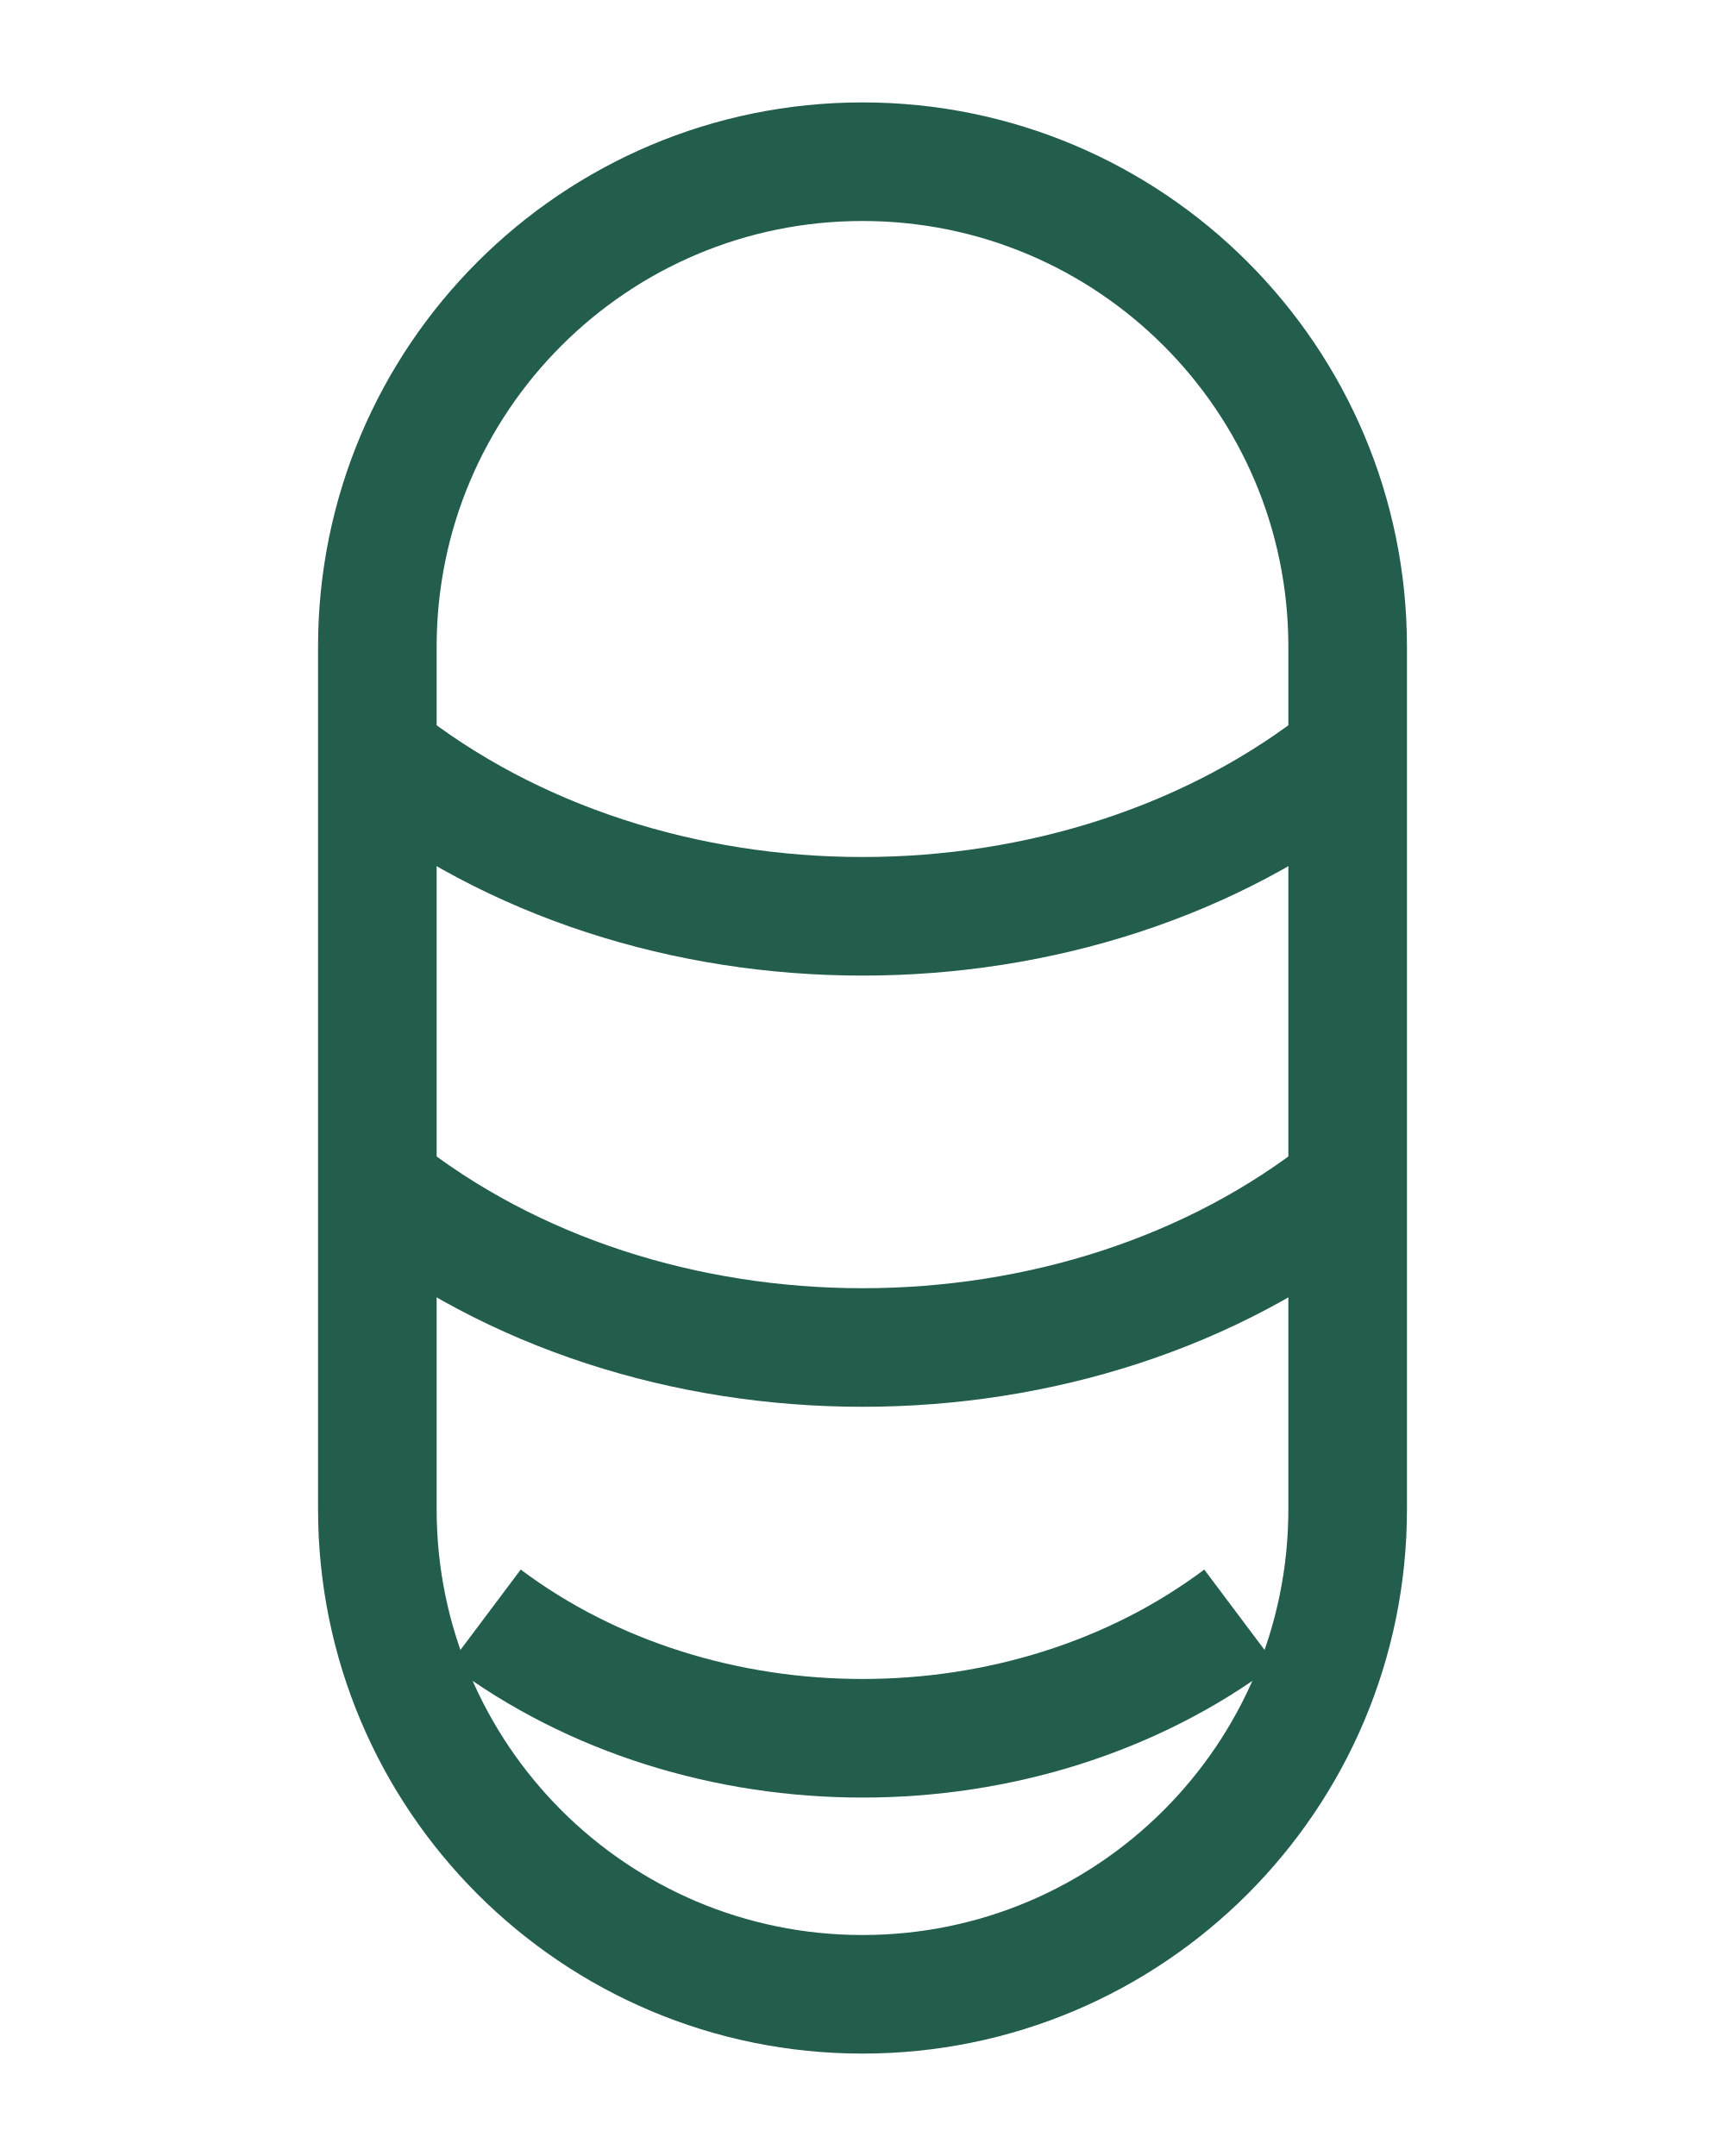
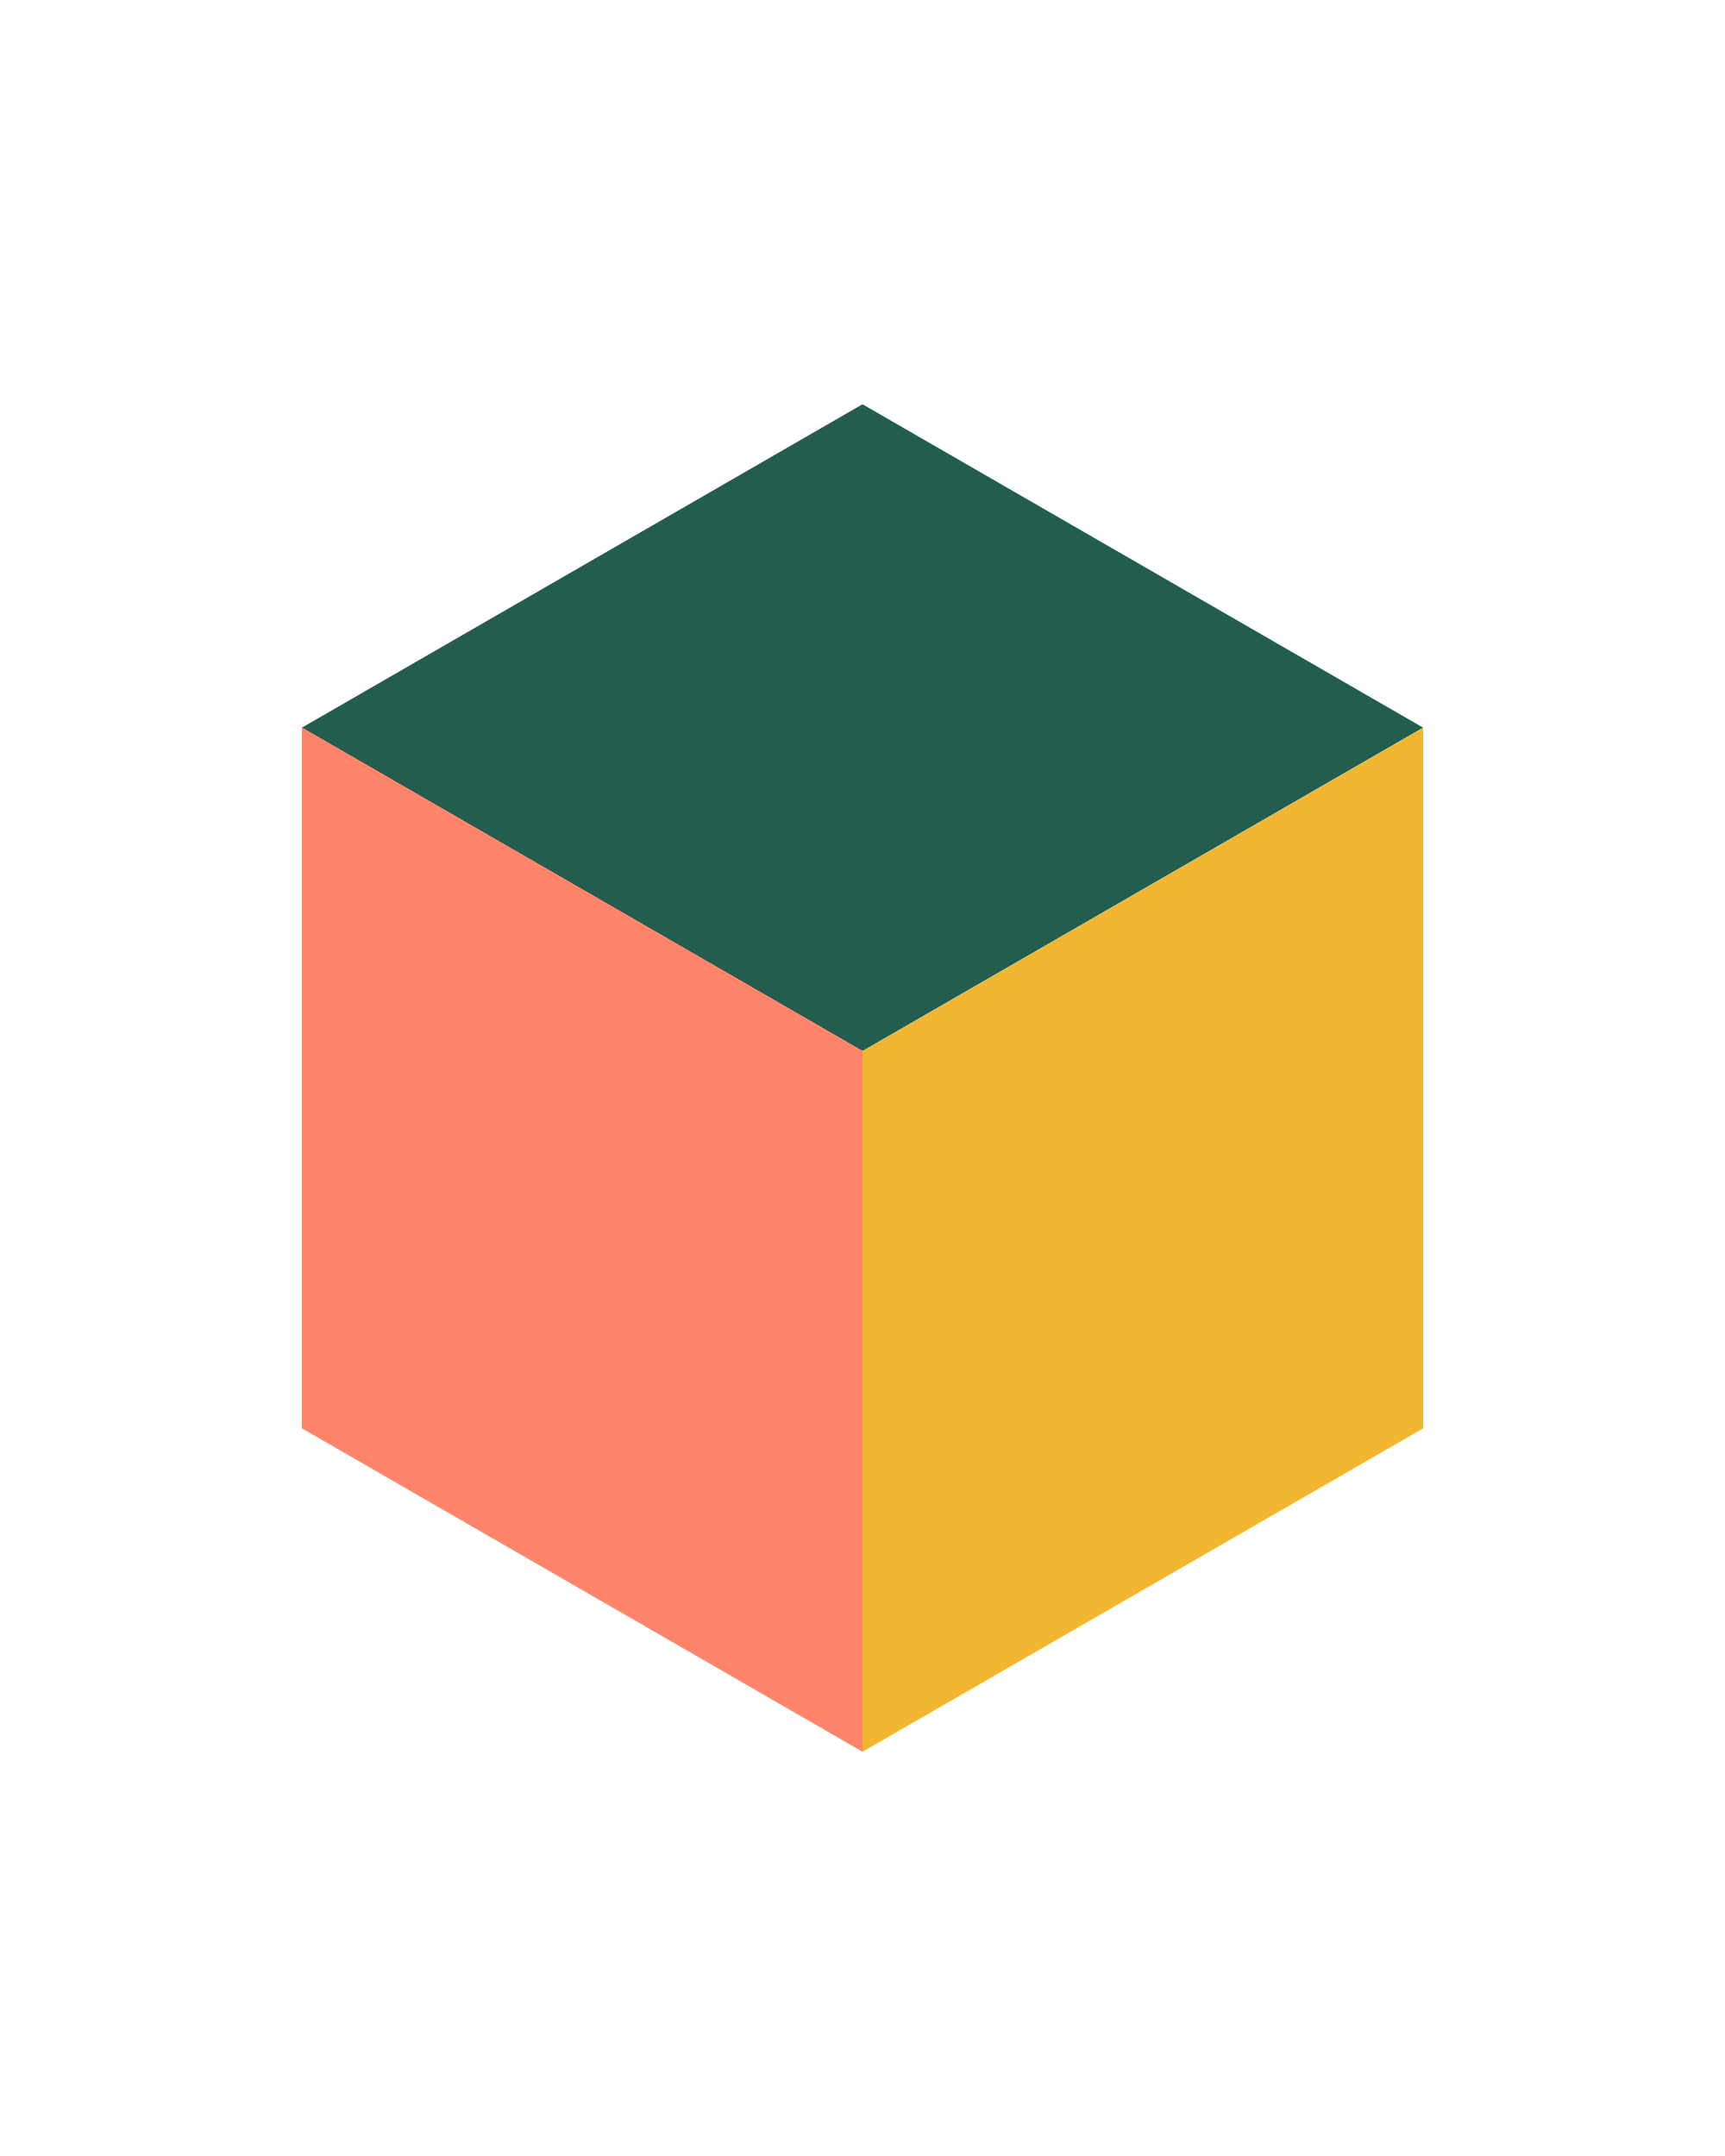
- <svg xmlns="http://www.w3.org/2000/svg" viewBox="0 0 32 40" fill="none" stroke="#225d4e" stroke-width="2.2">
-   <rect x="7" y="3" width="18" height="34" rx="9" />
-   <path d="M7 14c5 4 13 4 18 0M7 22c5 4 13 4 18 0M9 30c4 3 10 3 14 0" />
+ <svg xmlns="http://www.w3.org/2000/svg" viewBox="0 0 32 40">
+   <path fill="#225d4e" d="M16 7.5 26.4 13.5 16 19.5 5.6 13.5Z" />
+   <path fill="#ff8469" d="M5.6 13.5 16 19.5V32.5L5.6 26.5Z" />
+   <path fill="#f2b632" d="M16 19.5 26.4 13.5V26.5L16 32.5Z" />
</svg>
